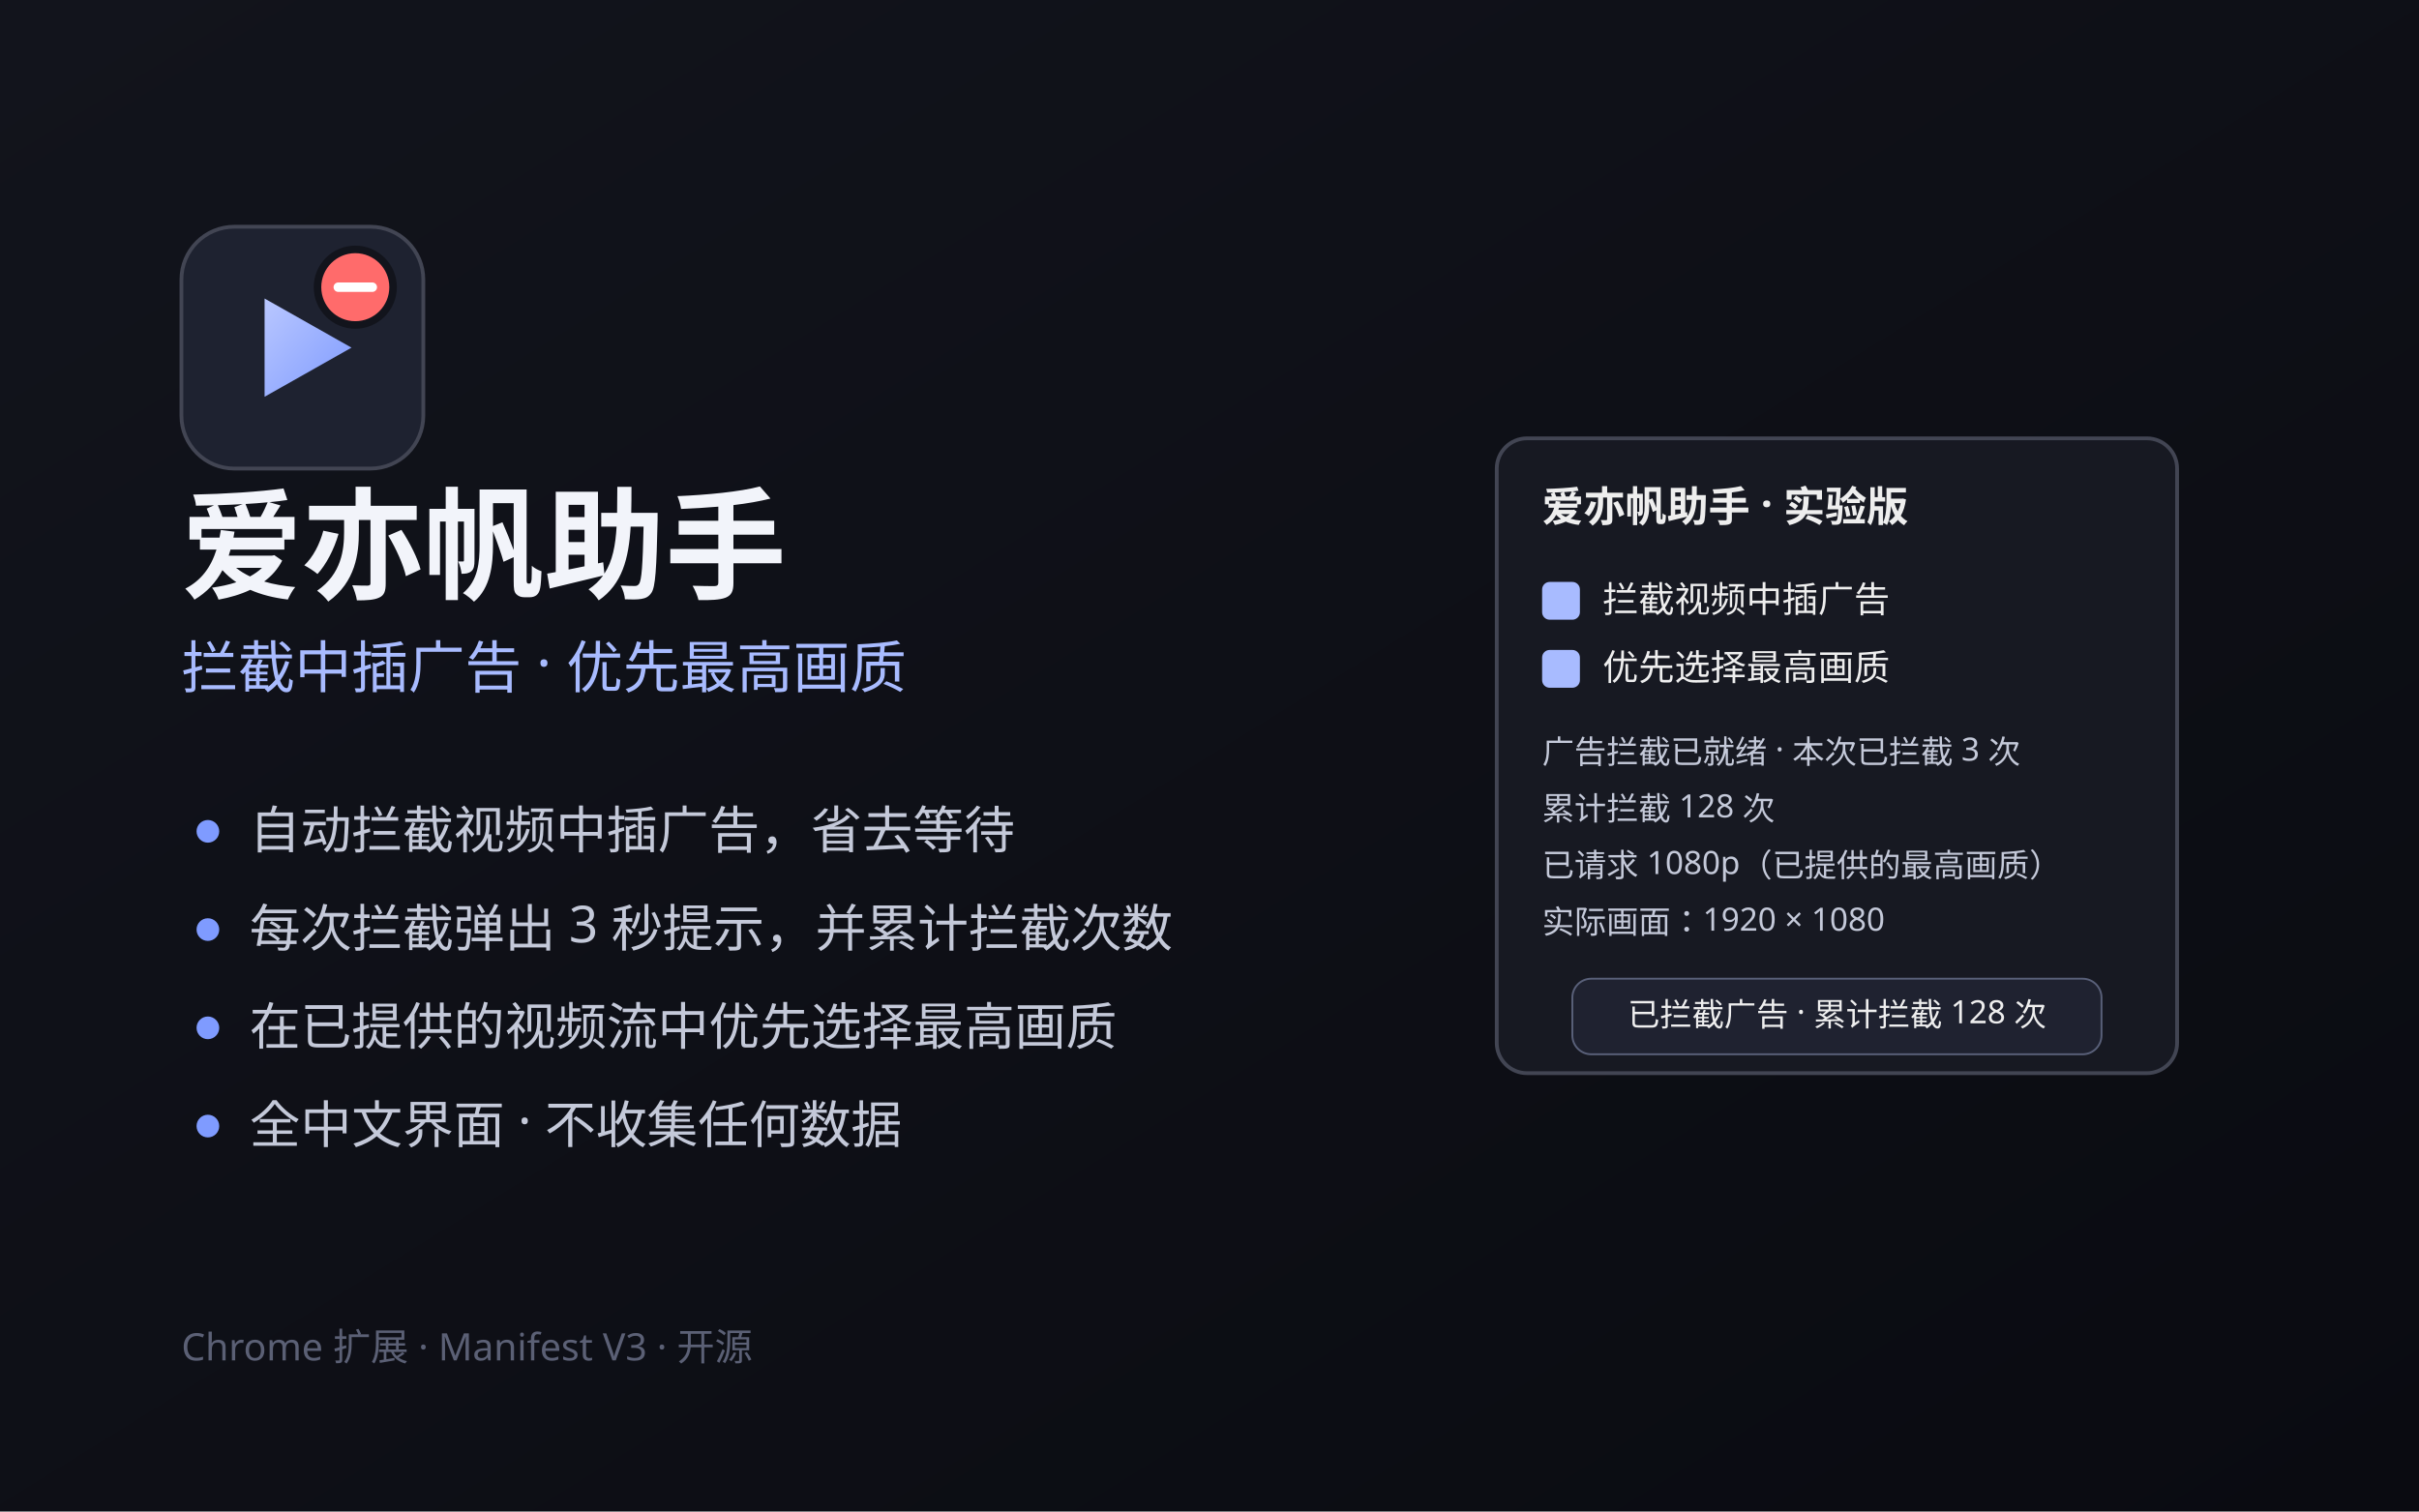
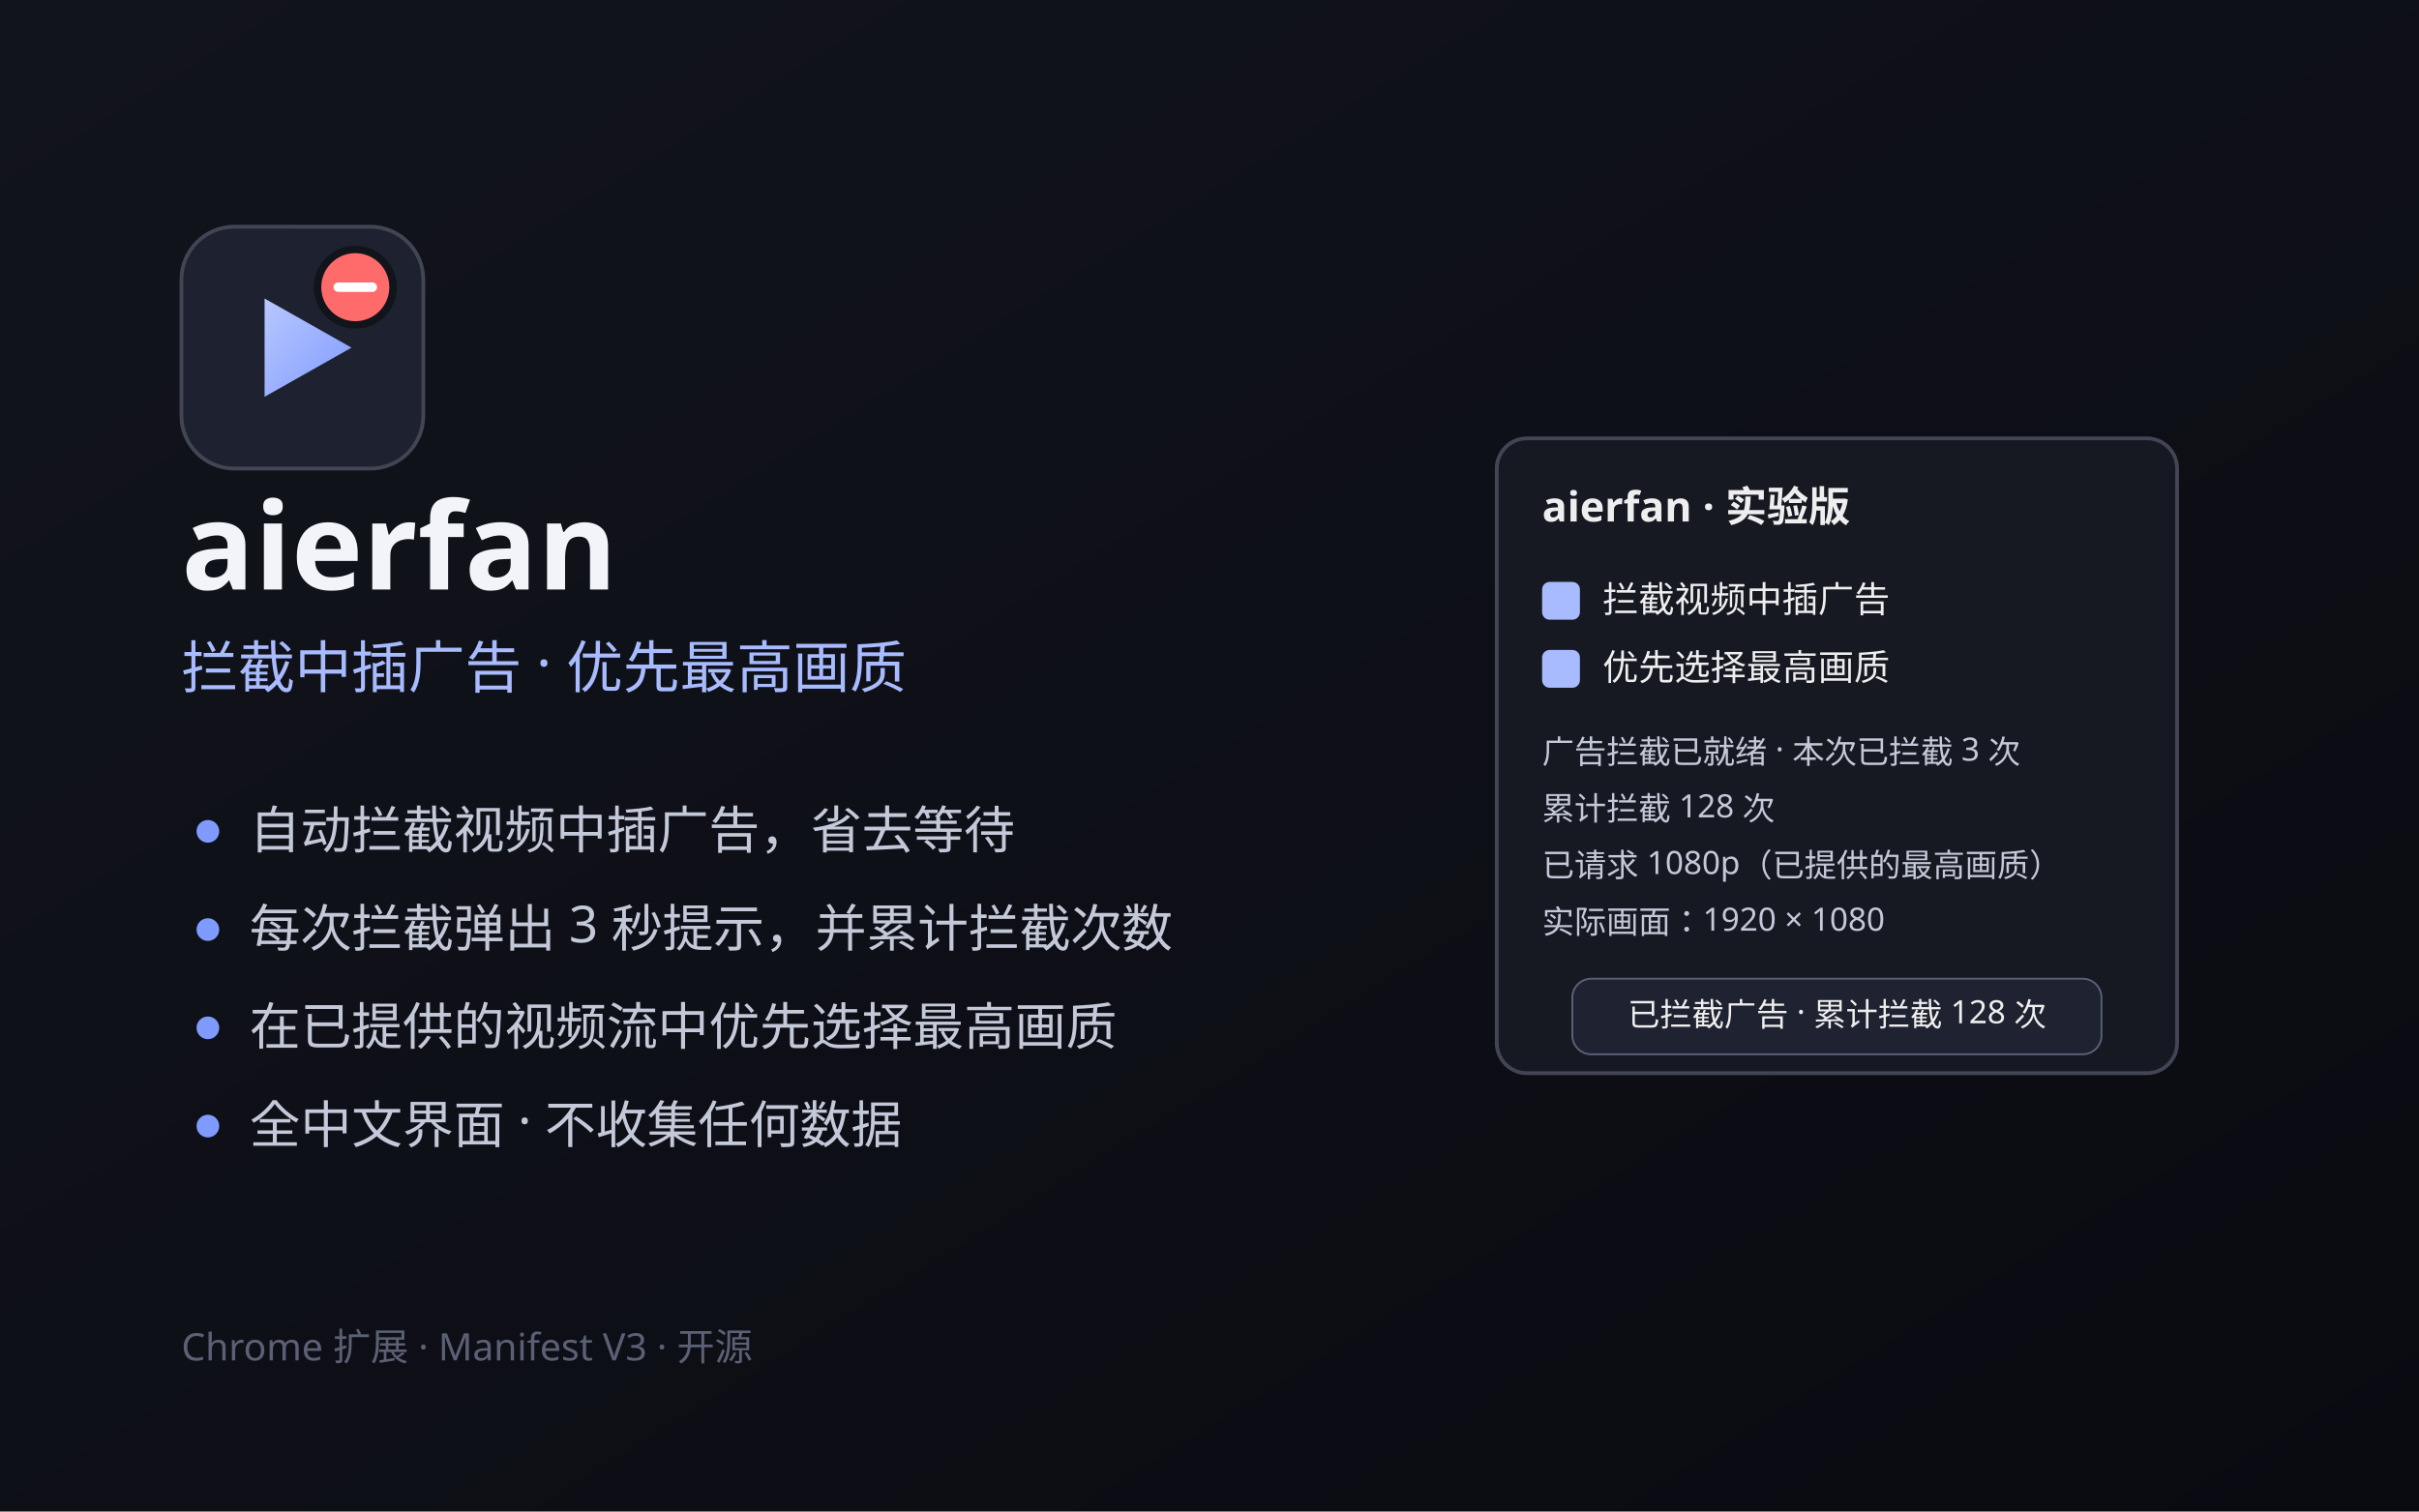
<svg xmlns="http://www.w3.org/2000/svg" width="1280" height="800" viewBox="0 0 1280 800" font-family="PingFang SC, Hiragino Sans GB, Microsoft YaHei, sans-serif">
  <defs>
    <linearGradient id="bg" x1="0" y1="0" x2="1" y2="1">
      <stop offset="0" stop-color="#12141c" />
      <stop offset="1" stop-color="#0a0b11" />
    </linearGradient>
    <linearGradient id="accent" x1="0" y1="0" x2="1" y2="1">
      <stop offset="0" stop-color="#b9c7ff" />
      <stop offset="1" stop-color="#7f9bff" />
    </linearGradient>
  </defs>
  <rect width="1280" height="800" fill="url(#bg)" />
  <g transform="translate(96,120)">
    <rect x="0" y="0" width="128" height="128" rx="28" fill="#1e2230" stroke="#424553" stroke-width="2" />
    <path d="M44 38 L90 64 L44 90 Z" fill="url(#accent)" />
    <circle cx="92" cy="32" r="20" fill="#ff6b6b" stroke="#12141c" stroke-width="4" />
    <line x1="83" y1="32" x2="101" y2="32" stroke="#fff" stroke-width="5" stroke-linecap="round" />
  </g>
-   <text x="96" y="312" fill="#f2f4fa" font-size="64" font-weight="700">爱亦帆助手</text>
+   <text x="96" y="312" fill="#f2f4fa" font-size="64" font-weight="700">aierfan</text>
  <text x="96" y="364" fill="#a8bbff" font-size="30" font-weight="500">拦截中插广告 · 优先最高画质</text>
  <g fill="#c4c9d9" font-size="27">
    <circle cx="110" cy="440" r="6" fill="#7f9bff" />
    <text x="132" y="449">自动拦截视频中插广告，省去等待</text>
    <circle cx="110" cy="492" r="6" fill="#7f9bff" />
    <text x="132" y="501">每次拦截弹出 3 秒提示，并累计拦截次数</text>
    <circle cx="110" cy="544" r="6" fill="#7f9bff" />
    <text x="132" y="553">在已提供的视频流中优先选择最高画质</text>
    <circle cx="110" cy="596" r="6" fill="#7f9bff" />
    <text x="132" y="605">全中文界面 · 不收集任何数据</text>
  </g>
  <g transform="translate(792,232)">
    <rect x="0" y="0" width="360" height="336" rx="16" fill="#171922" stroke="#424553" stroke-width="2" />
-     <text x="24" y="44" fill="#eee" font-size="22" font-weight="650">爱亦帆助手 · 实验版</text>
+     <text x="24" y="44" fill="#eee" font-size="22" font-weight="650">aierfan · 实验版</text>
    <rect x="24" y="76" width="20" height="20" rx="4" fill="#a8bbff" />
    <text x="56" y="92" fill="#eee" font-size="19">拦截视频中插广告</text>
    <rect x="24" y="112" width="20" height="20" rx="4" fill="#a8bbff" />
    <text x="56" y="128" fill="#eee" font-size="19">优先选择最高画质</text>
    <text x="24" y="172" fill="#c4c9d9" font-size="17">广告拦截已就绪 · 本次已拦截 3 次</text>
    <text x="24" y="202" fill="#c4c9d9" font-size="17">累计拦截 128 次</text>
    <text x="24" y="232" fill="#c4c9d9" font-size="17">已请求 1080p（已提供的最高画质）</text>
    <text x="24" y="262" fill="#c4c9d9" font-size="17">实际画面：1920 × 1080</text>
    <rect x="40" y="286" width="280" height="40" rx="10" fill="#1f2230" stroke="#596079" stroke-width="1" />
    <text x="180" y="311" fill="#eee" font-size="17" text-anchor="middle">已拦截广告 · 累计拦截 128 次</text>
  </g>
  <text x="96" y="720" fill="#5b6075" font-size="20">Chrome 扩展 · Manifest V3 · 开源</text>
</svg>
